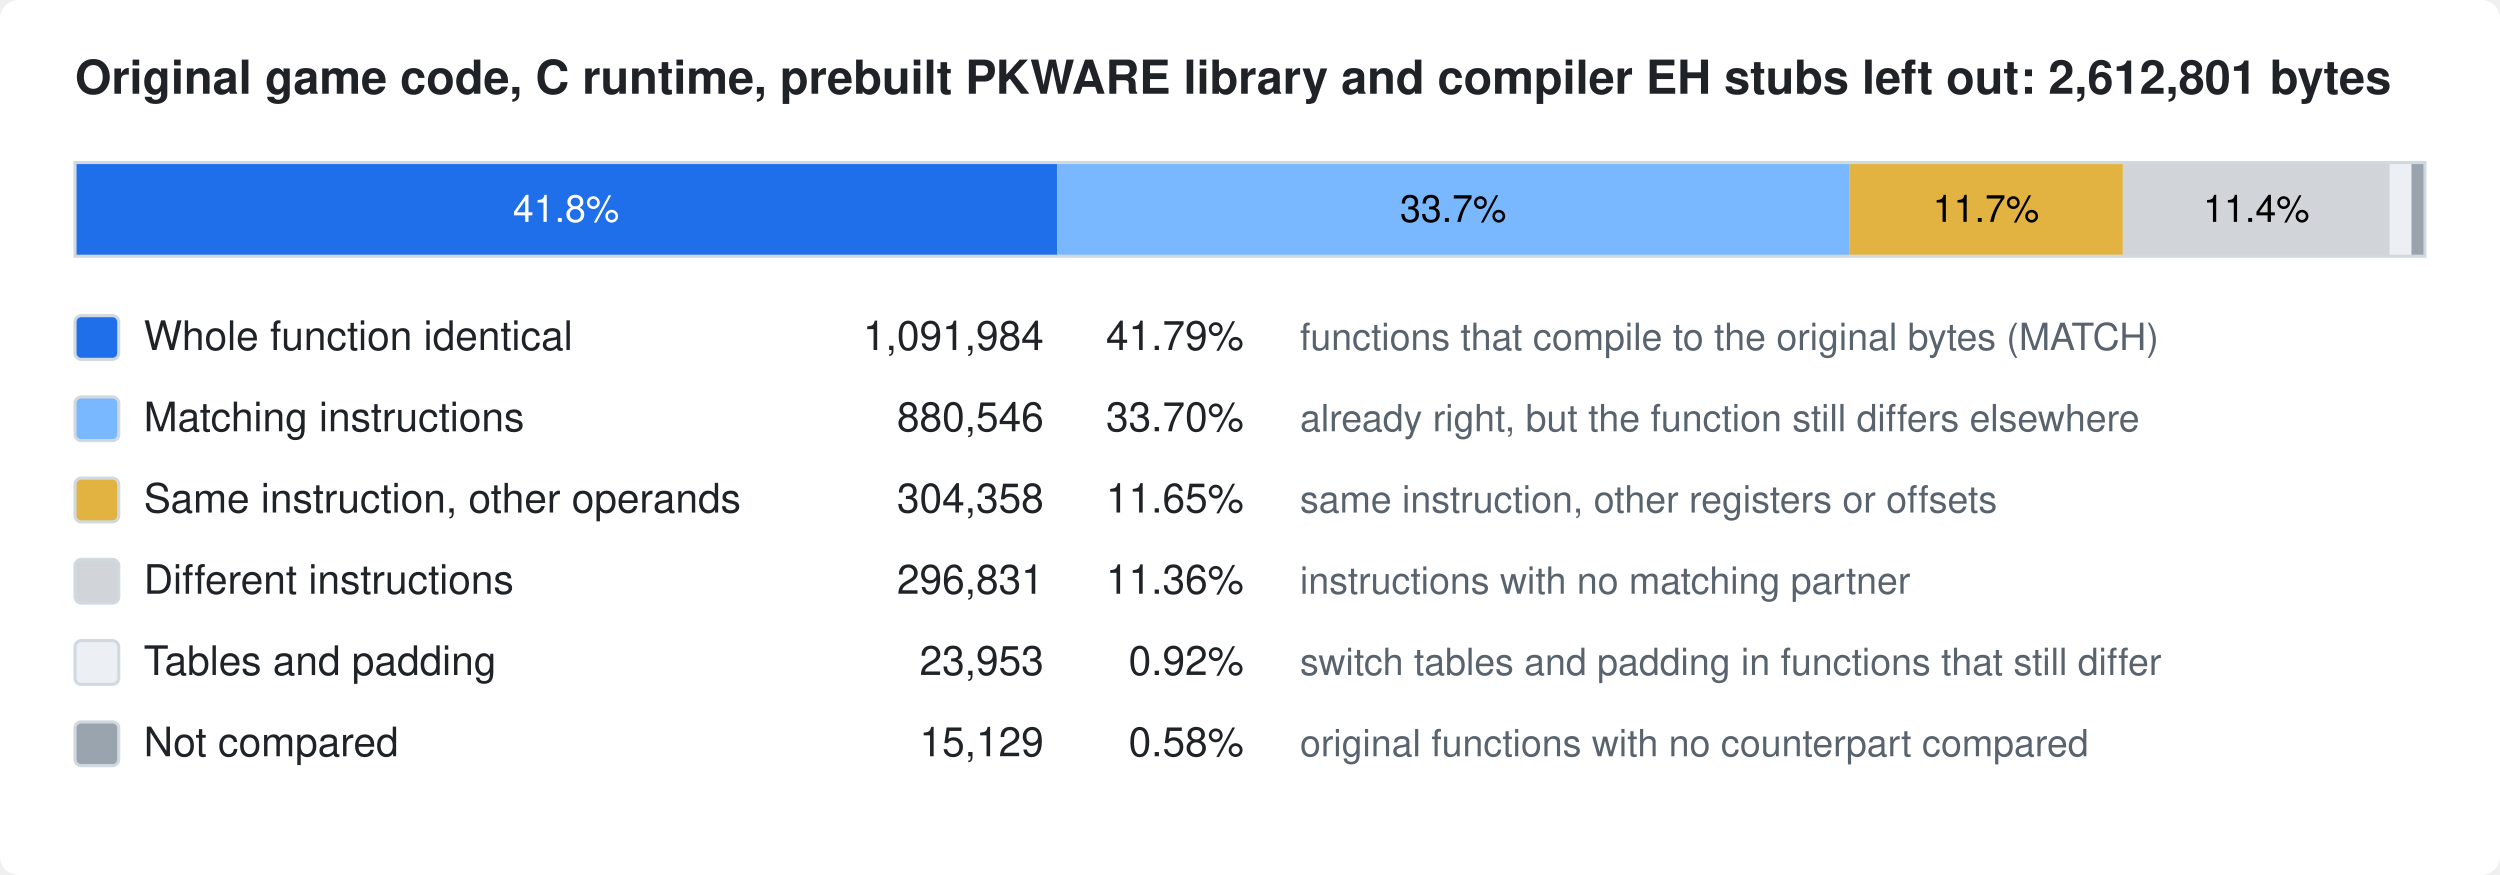
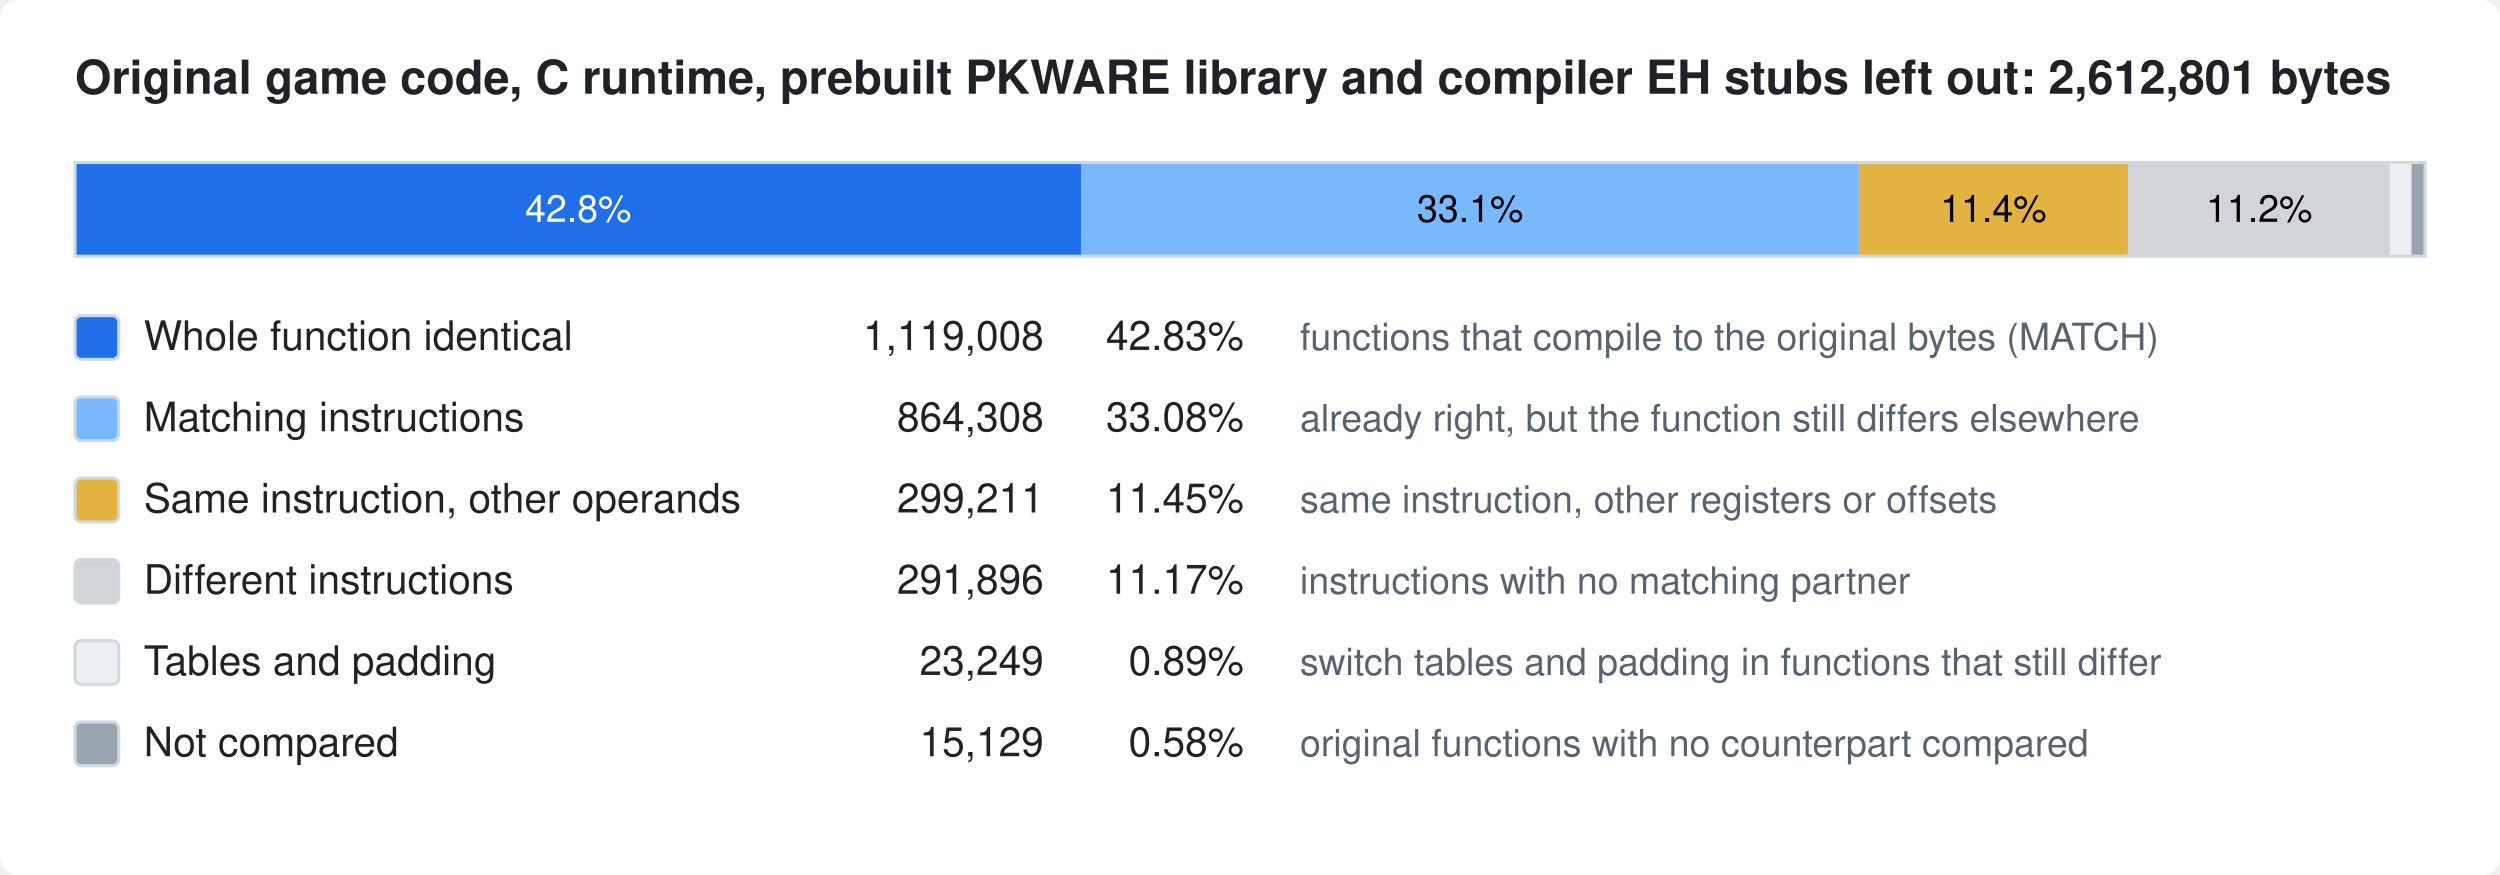
<svg xmlns="http://www.w3.org/2000/svg" width="800" height="280" viewBox="0 0 800 280" font-family="system-ui, -apple-system, Segoe UI, Helvetica, Arial, sans-serif">
  <rect width="800" height="280" rx="6" fill="#ffffff" />
  <text x="24" y="30" font-size="15" font-weight="600" fill="#1f2328">Original game code, C runtime, prebuilt PKWARE library and compiler EH stubs left out: 2,612,801 bytes</text>
-   <rect x="24.00" y="52" width="314.29" height="30" fill="#1f6feb" />
-   <text x="181.14" y="71" font-size="12" text-anchor="middle" fill="#ffffff">41.8%</text>
-   <rect x="338.29" y="52" width="253.43" height="30" fill="#79b8ff" />
-   <text x="465.00" y="71" font-size="12" text-anchor="middle" fill="#000000">33.7%</text>
-   <rect x="591.72" y="52" width="87.60" height="30" fill="#e3b341" />
-   <text x="635.52" y="71" font-size="12" text-anchor="middle" fill="#000000">11.7%</text>
-   <rect x="679.32" y="52" width="85.43" height="30" fill="#d1d5da" />
-   <text x="722.04" y="71" font-size="12" text-anchor="middle" fill="#000000">11.4%</text>
-   <rect x="764.75" y="52" width="6.89" height="30" fill="#eceff3" />
+   <rect x="24.00" y="52" width="322.07" height="30" fill="#1f6feb" />
+   <text x="185.03" y="71" font-size="12" text-anchor="middle" fill="#ffffff">42.8%</text>
+   <rect x="346.07" y="52" width="248.76" height="30" fill="#79b8ff" />
+   <text x="470.45" y="71" font-size="12" text-anchor="middle" fill="#000000">33.1%</text>
+   <rect x="594.83" y="52" width="86.12" height="30" fill="#e3b341" />
+   <text x="637.88" y="71" font-size="12" text-anchor="middle" fill="#000000">11.4%</text>
+   <rect x="680.94" y="52" width="84.01" height="30" fill="#d1d5da" />
+   <text x="722.95" y="71" font-size="12" text-anchor="middle" fill="#000000">11.2%</text>
+   <rect x="764.95" y="52" width="6.69" height="30" fill="#eceff3" />
  <rect x="771.65" y="52" width="4.35" height="30" fill="#9aa4ae" />
  <rect x="24" y="52" width="752" height="30" fill="none" stroke="#d1d9e0" />
  <rect x="24" y="101" width="14" height="14" rx="2" fill="#1f6feb" stroke="#d1d9e0" />
  <text x="46" y="112" font-size="13" fill="#1f2328">Whole function identical</text>
-   <text x="334" y="112" font-size="13" text-anchor="end" fill="#1f2328">1,091,984</text>
-   <text x="398" y="112" font-size="13" text-anchor="end" fill="#1f2328">41.79%</text>
+   <text x="334" y="112" font-size="13" text-anchor="end" fill="#1f2328">1,119,008</text>
+   <text x="398" y="112" font-size="13" text-anchor="end" fill="#1f2328">42.83%</text>
  <text x="416" y="112" font-size="12" fill="#59636e">functions that compile to the original bytes (MATCH)</text>
  <rect x="24" y="127" width="14" height="14" rx="2" fill="#79b8ff" stroke="#d1d9e0" />
  <text x="46" y="138" font-size="13" fill="#1f2328">Matching instructions</text>
-   <text x="334" y="138" font-size="13" text-anchor="end" fill="#1f2328">880,546</text>
-   <text x="398" y="138" font-size="13" text-anchor="end" fill="#1f2328">33.70%</text>
+   <text x="334" y="138" font-size="13" text-anchor="end" fill="#1f2328">864,308</text>
+   <text x="398" y="138" font-size="13" text-anchor="end" fill="#1f2328">33.08%</text>
  <text x="416" y="138" font-size="12" fill="#59636e">already right, but the function still differs elsewhere</text>
  <rect x="24" y="153" width="14" height="14" rx="2" fill="#e3b341" stroke="#d1d9e0" />
  <text x="46" y="164" font-size="13" fill="#1f2328">Same instruction, other operands</text>
-   <text x="334" y="164" font-size="13" text-anchor="end" fill="#1f2328">304,358</text>
-   <text x="398" y="164" font-size="13" text-anchor="end" fill="#1f2328">11.65%</text>
+   <text x="334" y="164" font-size="13" text-anchor="end" fill="#1f2328">299,211</text>
+   <text x="398" y="164" font-size="13" text-anchor="end" fill="#1f2328">11.45%</text>
  <text x="416" y="164" font-size="12" fill="#59636e">same instruction, other registers or offsets</text>
  <rect x="24" y="179" width="14" height="14" rx="2" fill="#d1d5da" stroke="#d1d9e0" />
  <text x="46" y="190" font-size="13" fill="#1f2328">Different instructions</text>
-   <text x="334" y="190" font-size="13" text-anchor="end" fill="#1f2328">296,831</text>
-   <text x="398" y="190" font-size="13" text-anchor="end" fill="#1f2328">11.36%</text>
+   <text x="334" y="190" font-size="13" text-anchor="end" fill="#1f2328">291,896</text>
+   <text x="398" y="190" font-size="13" text-anchor="end" fill="#1f2328">11.17%</text>
  <text x="416" y="190" font-size="12" fill="#59636e">instructions with no matching partner</text>
  <rect x="24" y="205" width="14" height="14" rx="2" fill="#eceff3" stroke="#d1d9e0" />
  <text x="46" y="216" font-size="13" fill="#1f2328">Tables and padding</text>
-   <text x="334" y="216" font-size="13" text-anchor="end" fill="#1f2328">23,953</text>
-   <text x="398" y="216" font-size="13" text-anchor="end" fill="#1f2328">0.92%</text>
+   <text x="334" y="216" font-size="13" text-anchor="end" fill="#1f2328">23,249</text>
+   <text x="398" y="216" font-size="13" text-anchor="end" fill="#1f2328">0.89%</text>
  <text x="416" y="216" font-size="12" fill="#59636e">switch tables and padding in functions that still differ</text>
  <rect x="24" y="231" width="14" height="14" rx="2" fill="#9aa4ae" stroke="#d1d9e0" />
  <text x="46" y="242" font-size="13" fill="#1f2328">Not compared</text>
  <text x="334" y="242" font-size="13" text-anchor="end" fill="#1f2328">15,129</text>
  <text x="398" y="242" font-size="13" text-anchor="end" fill="#1f2328">0.58%</text>
  <text x="416" y="242" font-size="12" fill="#59636e">original functions with no counterpart compared</text>
</svg>
